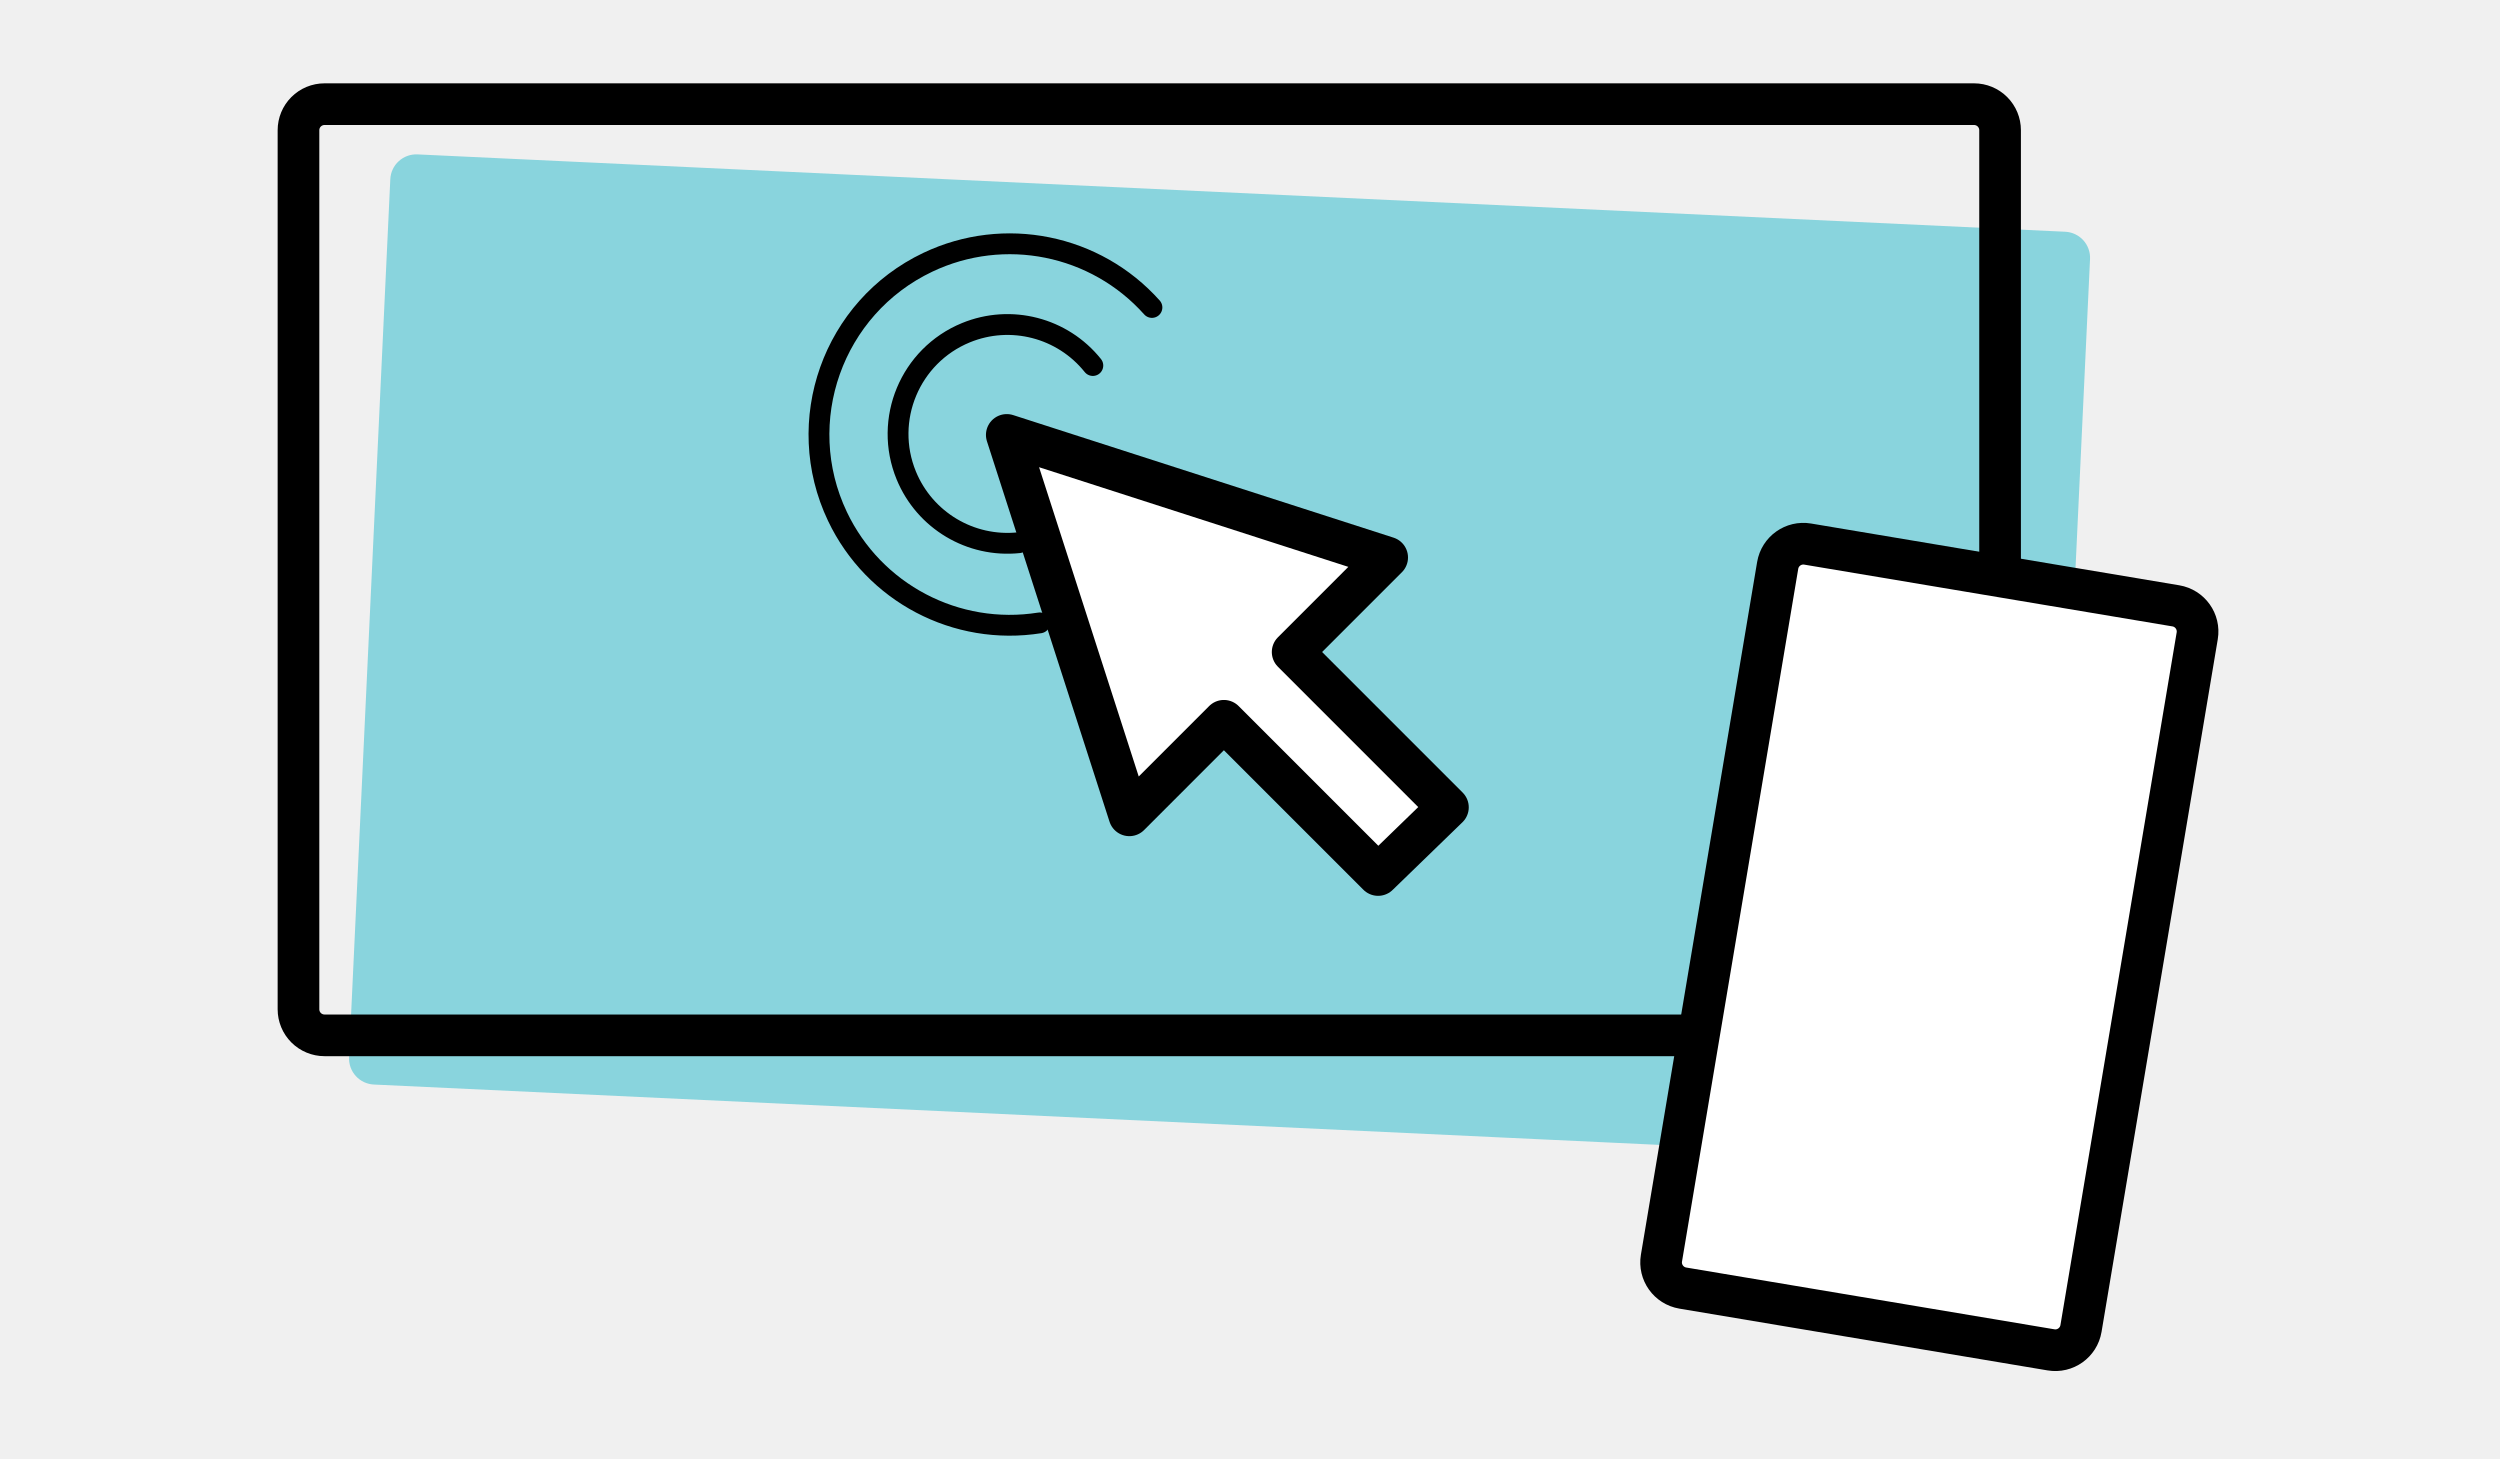
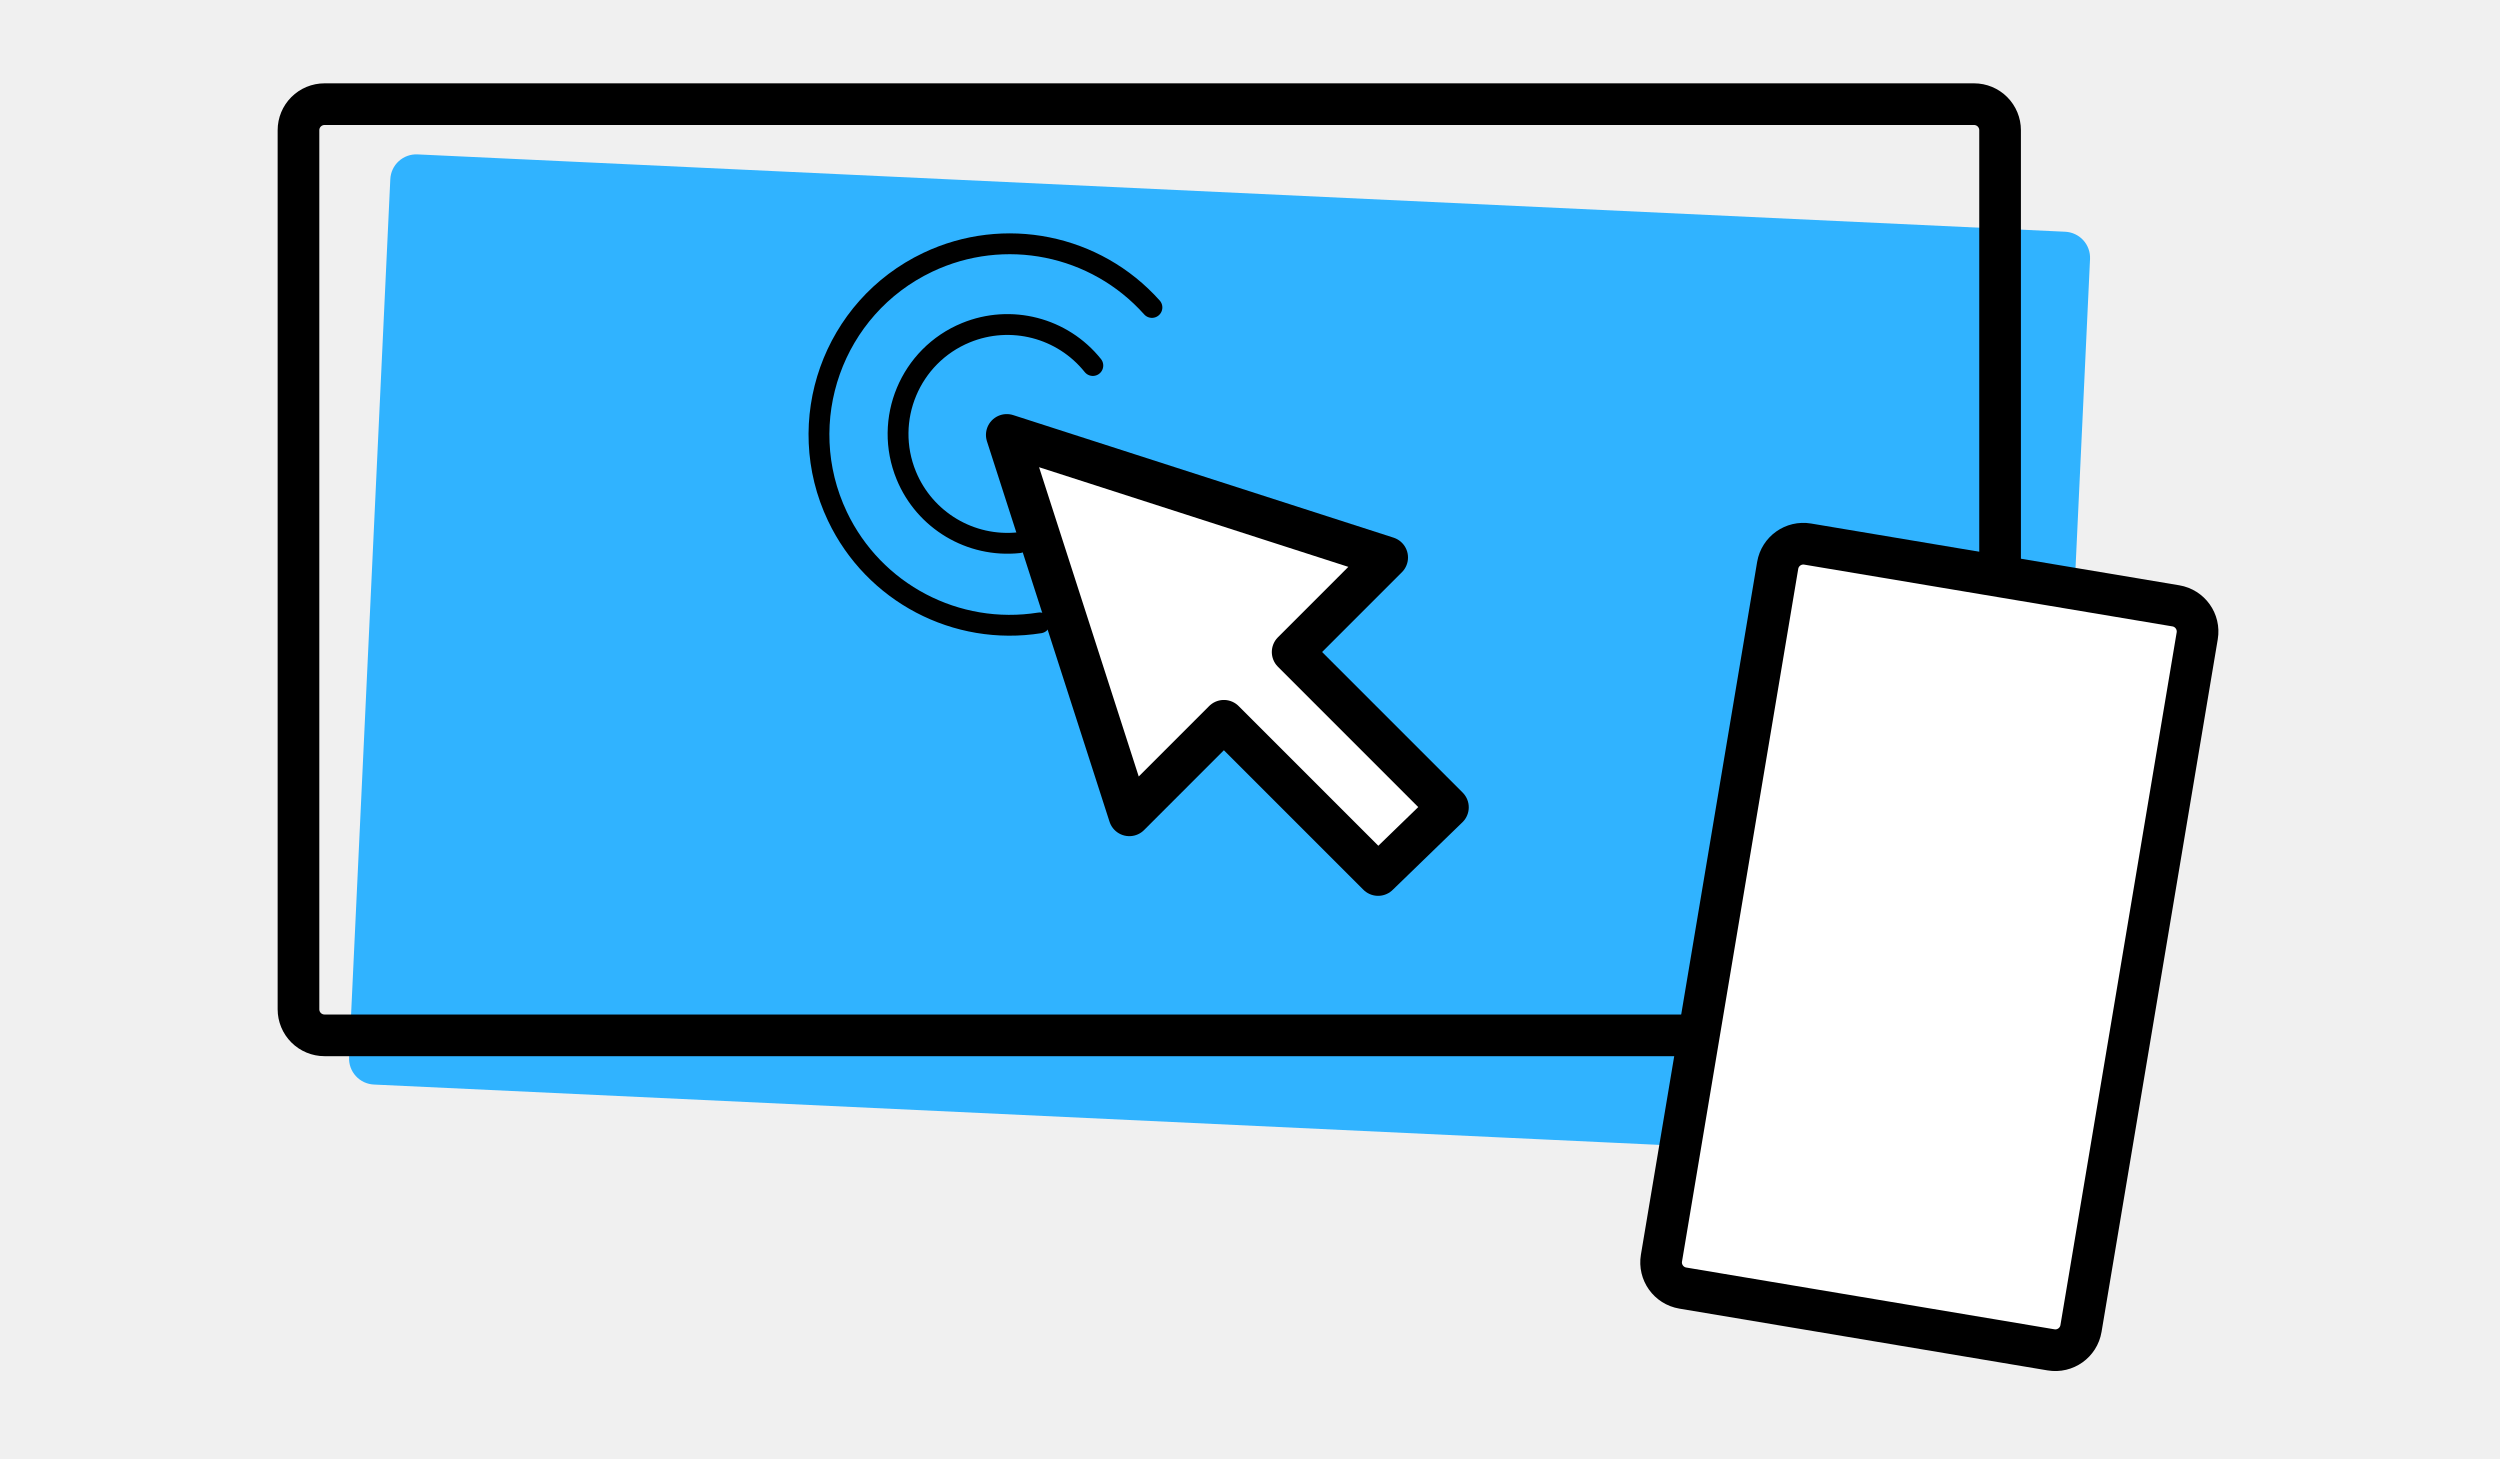
<svg xmlns="http://www.w3.org/2000/svg" width="100%" height="100%" viewBox="0 0 240 140" version="1.1" xml:space="preserve" style="fill-rule:evenodd;clip-rule:evenodd;stroke-linecap:round;stroke-linejoin:round;stroke-miterlimit:1.5;">
  <g>
    <g>
-       <path d="M200.643,24.862c0.031,-0.662 -0.202,-1.31 -0.648,-1.8c-0.447,-0.491 -1.07,-0.783 -1.732,-0.815c-18.905,-0.887 -139.275,-6.538 -158.18,-7.425c-0.662,-0.032 -1.31,0.202 -1.8,0.648c-0.49,0.446 -0.783,1.069 -0.814,1.732c-0.604,12.853 -3.355,71.447 -3.958,84.3c-0.031,0.662 0.202,1.31 0.649,1.8c0.446,0.49 1.069,0.783 1.731,0.814c18.905,0.888 139.275,6.539 158.18,7.426c0.663,0.031 1.31,-0.202 1.8,-0.648c0.491,-0.447 0.784,-1.069 0.815,-1.732c0.603,-12.853 3.354,-71.447 3.957,-84.3Z" style="fill:#89d4dd;" />
+       <path d="M200.643,24.862c0.031,-0.662 -0.202,-1.31 -0.648,-1.8c-0.447,-0.491 -1.07,-0.783 -1.732,-0.815c-18.905,-0.887 -139.275,-6.538 -158.18,-7.425c-0.662,-0.032 -1.31,0.202 -1.8,0.648c-0.49,0.446 -0.783,1.069 -0.814,1.732c-0.604,12.853 -3.355,71.447 -3.958,84.3c-0.031,0.662 0.202,1.31 0.649,1.8c0.446,0.49 1.069,0.783 1.731,0.814c18.905,0.888 139.275,6.539 158.18,7.426c0.663,0.031 1.31,-0.202 1.8,-0.648c0.491,-0.447 0.784,-1.069 0.815,-1.732c0.603,-12.853 3.354,-71.447 3.957,-84.3Z" style="fill:#30b3ff;" />
      <path d="M192.008,12.5c0,-0.663 -0.263,-1.299 -0.732,-1.768c-0.469,-0.469 -1.105,-0.732 -1.768,-0.732l-158.354,0c-0.663,0 -1.299,0.263 -1.768,0.732c-0.469,0.469 -0.732,1.105 -0.732,1.768l0,84.393c0,0.663 0.263,1.299 0.732,1.768c0.469,0.469 1.105,0.732 1.768,0.732l158.354,0c0.663,0 1.299,-0.263 1.768,-0.732c0.469,-0.469 0.732,-1.105 0.732,-1.768l0,-84.393Z" style="fill:none;stroke:#000;stroke-width:4px;" />
      <g>
        <path d="M132.298,84l6.703,-6.498l-14.907,-14.908l9.075,-9.075l-36.518,-11.767l11.767,36.519l9.075,-9.076l14.805,14.805Z" style="fill:#fff;stroke:#000;stroke-width:4px;" />
        <g>
          <path d="M104.912,35.09c-2.914,-3.637 -7.877,-4.919 -12.188,-3.148c-5.361,2.204 -7.924,8.344 -5.721,13.705c1.772,4.311 6.173,6.939 10.808,6.453" style="fill:none;stroke:#000;stroke-width:2px;" />
          <path d="M110.586,29.515c-5.415,-6.06 -14.176,-7.826 -21.516,-4.336c-9.127,4.339 -13.013,15.272 -8.674,24.398c3.49,7.34 11.399,11.501 19.424,10.219" style="fill:none;stroke:#000;stroke-width:2px;" />
        </g>
      </g>
      <path d="M210.933,61.04c0.228,-1.361 -0.691,-2.651 -2.052,-2.879c-7.201,-1.208 -28.144,-4.722 -35.345,-5.93c-1.361,-0.229 -2.651,0.69 -2.879,2.051c-1.845,10.996 -9.312,55.499 -11.157,66.495c-0.229,1.361 0.69,2.65 2.052,2.879c7.2,1.208 28.144,4.722 35.344,5.93c1.362,0.229 2.651,-0.69 2.879,-2.052c1.845,-10.995 9.313,-55.498 11.158,-66.494Z" style="fill:#fff;stroke:#000;stroke-width:4px;" />
    </g>
    <rect x="0" y="0" width="240" height="140" style="fill:none;" />
  </g>
</svg>
